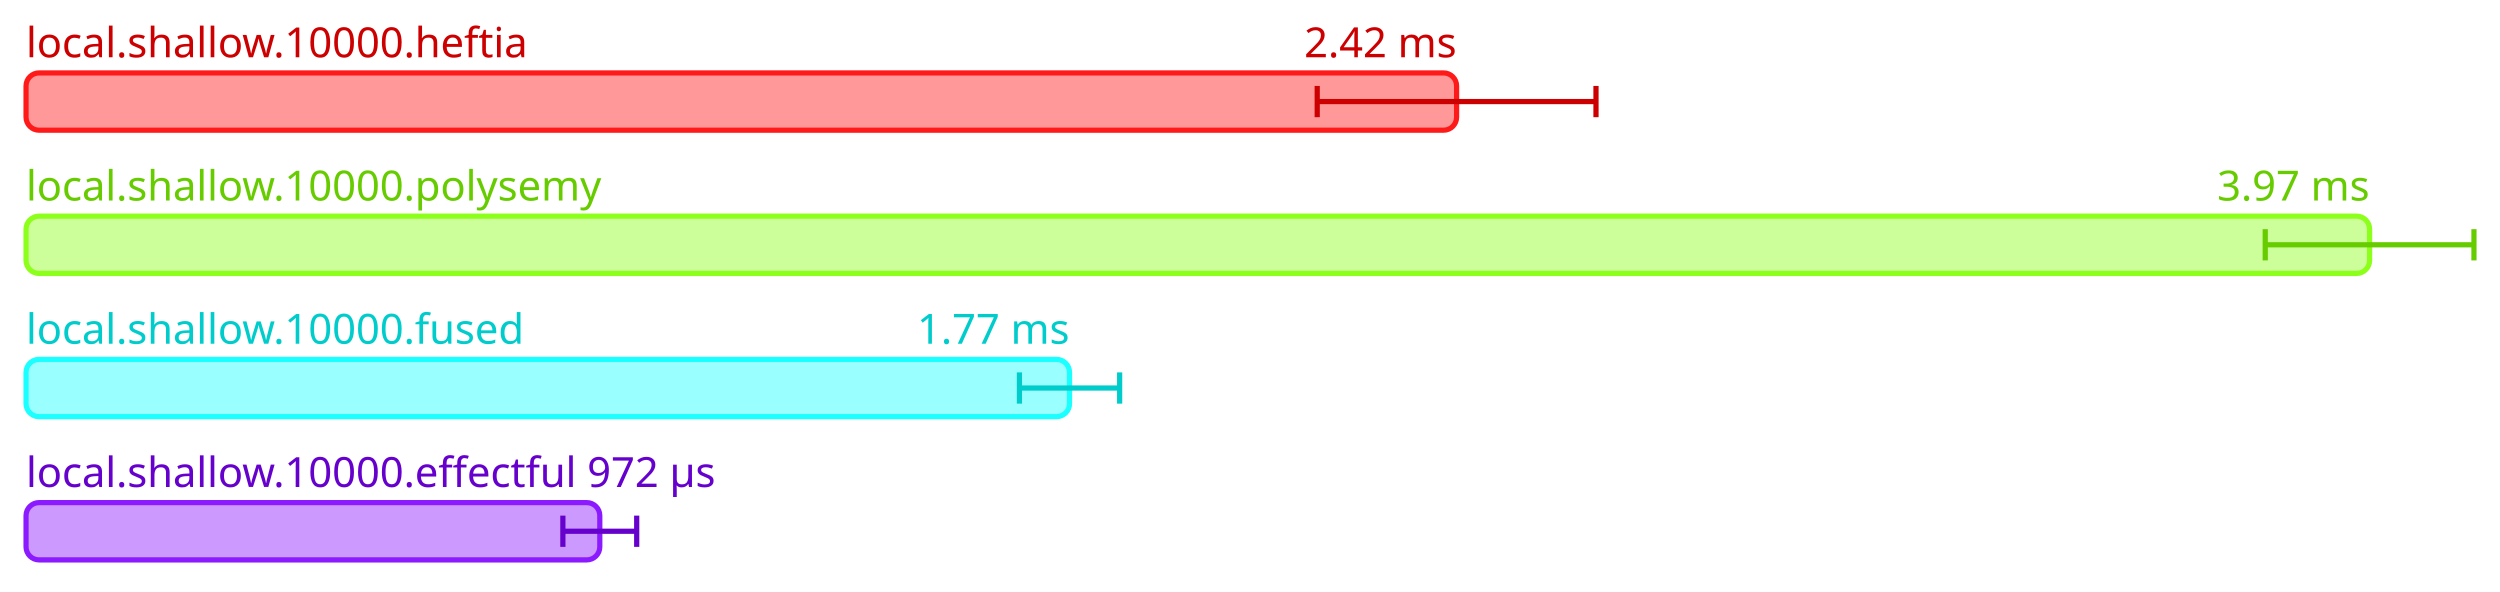
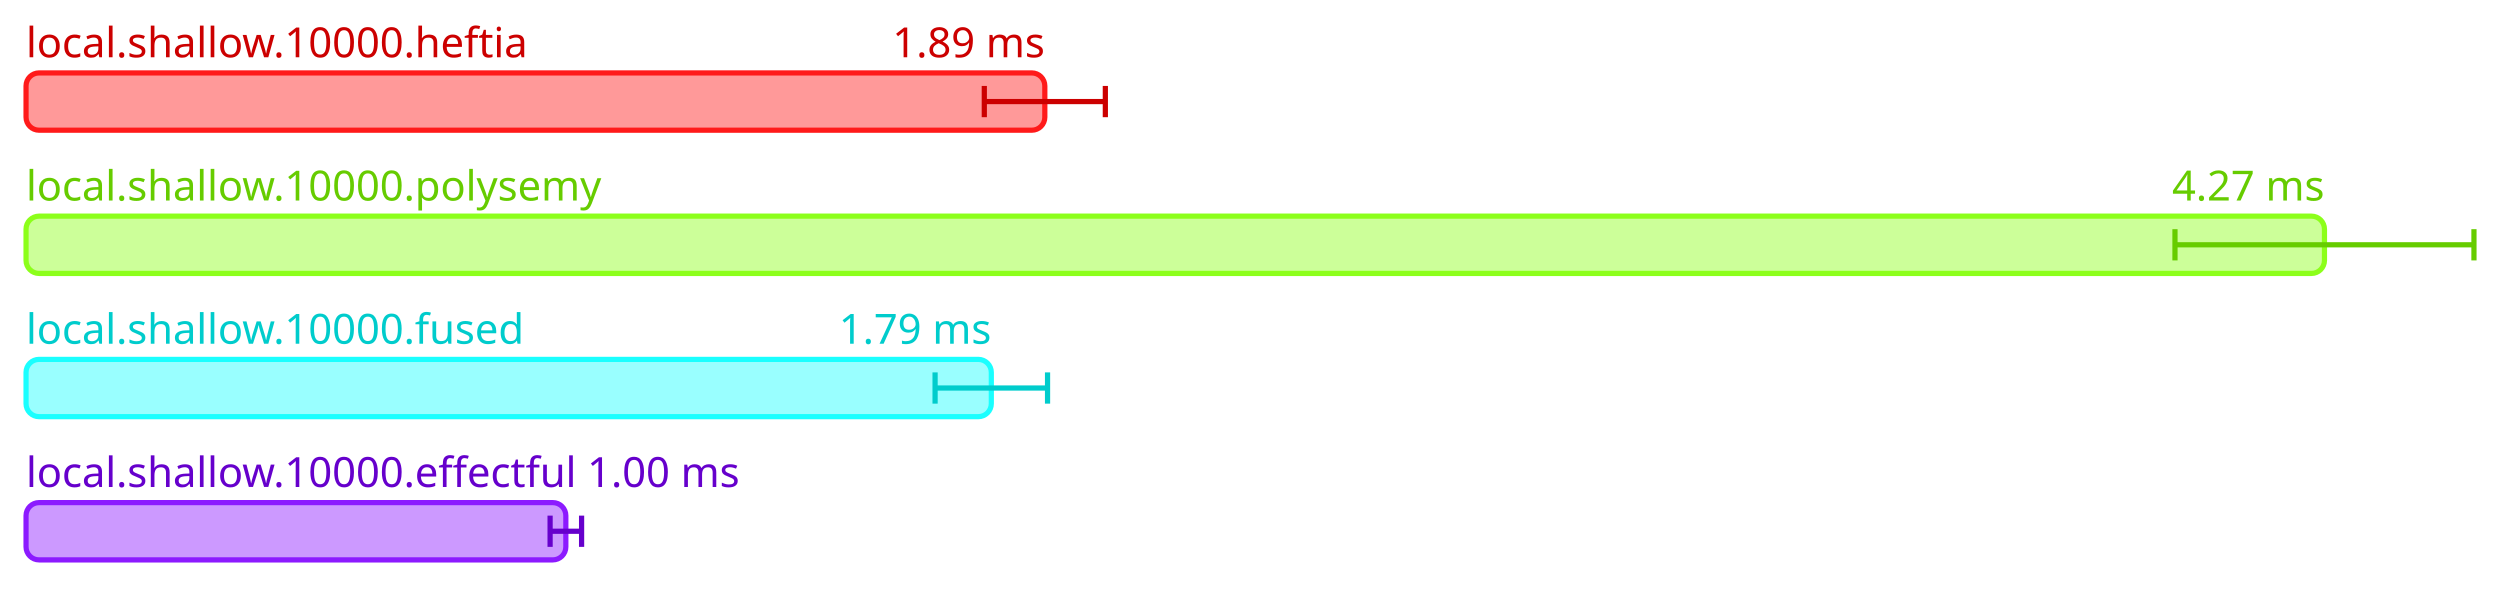
<svg xmlns="http://www.w3.org/2000/svg" height="227" width="960.0" font-size="16" font-family="sans-serif" stroke-width="2">
  <g transform="translate(10.0 0)">
    <g fill="hsl(0, 100%, 40%)">
      <text y="22">local.shallow.10000.heftia</text>
-       <text y="22" x="549.333" text-anchor="end">2.42 ms</text>
+       <text y="22" x="391.211" text-anchor="end">1.89 ms</text>
    </g>
    <g>
-       <rect y="28" rx="5" height="22" width="549.333" fill="hsl(0, 100%, 80%)" stroke="hsl(0, 100%, 55%)" />
+       <rect y="28" rx="5" height="22" width="391.211" fill="hsl(0, 100%, 80%)" stroke="hsl(0, 100%, 55%)" />
      <g stroke="hsl(0, 100%, 40%)">
-         <line x1="495.808" x2="602.859" y1="39" y2="39" />
-         <line x1="495.808" x2="495.808" y1="33" y2="45" />
-         <line x1="602.859" x2="602.859" y1="33" y2="45" />
+         <line x1="367.971" x2="414.451" y1="39" y2="39" />
+         <line x1="367.971" x2="367.971" y1="33" y2="45" />
+         <line x1="414.451" x2="414.451" y1="33" y2="45" />
      </g>
    </g>
    <g fill="hsl(90, 100%, 40%)">
      <text y="77">local.shallow.10000.polysemy</text>
-       <text y="77" x="899.925" text-anchor="end">3.97 ms</text>
+       <text y="77" x="882.596" text-anchor="end">4.27 ms</text>
    </g>
    <g>
-       <rect y="83" rx="5" height="22" width="899.925" fill="hsl(90, 100%, 80%)" stroke="hsl(90, 100%, 55%)" />
+       <rect y="83" rx="5" height="22" width="882.596" fill="hsl(90, 100%, 80%)" stroke="hsl(90, 100%, 55%)" />
      <g stroke="hsl(90, 100%, 40%)">
-         <line x1="859.85" x2="940.0" y1="94" y2="94" />
-         <line x1="859.85" x2="859.85" y1="88" y2="100" />
+         <line x1="825.191" x2="940.0" y1="94" y2="94" />
+         <line x1="825.191" x2="825.191" y1="88" y2="100" />
        <line x1="940.0" x2="940.0" y1="88" y2="100" />
      </g>
    </g>
    <g fill="hsl(180, 100%, 40%)">
      <text y="132">local.shallow.10000.fused</text>
-       <text y="132" x="400.698" text-anchor="end">1.77 ms</text>
+       <text y="132" x="370.664" text-anchor="end">1.79 ms</text>
    </g>
    <g>
-       <rect y="138" rx="5" height="22" width="400.698" fill="hsl(180, 100%, 80%)" stroke="hsl(180, 100%, 55%)" />
+       <rect y="138" rx="5" height="22" width="370.664" fill="hsl(180, 100%, 80%)" stroke="hsl(180, 100%, 55%)" />
      <g stroke="hsl(180, 100%, 40%)">
-         <line x1="381.454" x2="419.943" y1="149" y2="149" />
-         <line x1="381.454" x2="381.454" y1="143" y2="155" />
-         <line x1="419.943" x2="419.943" y1="143" y2="155" />
+         <line x1="349.07" x2="392.257" y1="149" y2="149" />
+         <line x1="349.07" x2="349.07" y1="143" y2="155" />
+         <line x1="392.257" x2="392.257" y1="143" y2="155" />
      </g>
    </g>
-     <text fill="hsl(270, 100%, 40%)" y="187">local.shallow.10000.effectful 972  μs</text>
+     <text fill="hsl(270, 100%, 40%)" y="187">local.shallow.10000.effectful 1.00 ms</text>
    <g>
-       <rect y="193" rx="5" height="22" width="220.32" fill="hsl(270, 100%, 80%)" stroke="hsl(270, 100%, 55%)" />
+       <rect y="193" rx="5" height="22" width="207.283" fill="hsl(270, 100%, 80%)" stroke="hsl(270, 100%, 55%)" />
      <g stroke="hsl(270, 100%, 40%)">
-         <line x1="206.145" x2="234.494" y1="204" y2="204" />
-         <line x1="206.145" x2="206.145" y1="198" y2="210" />
-         <line x1="234.494" x2="234.494" y1="198" y2="210" />
+         <line x1="201.238" x2="213.329" y1="204" y2="204" />
+         <line x1="201.238" x2="201.238" y1="198" y2="210" />
+         <line x1="213.329" x2="213.329" y1="198" y2="210" />
      </g>
    </g>
  </g>
</svg>
